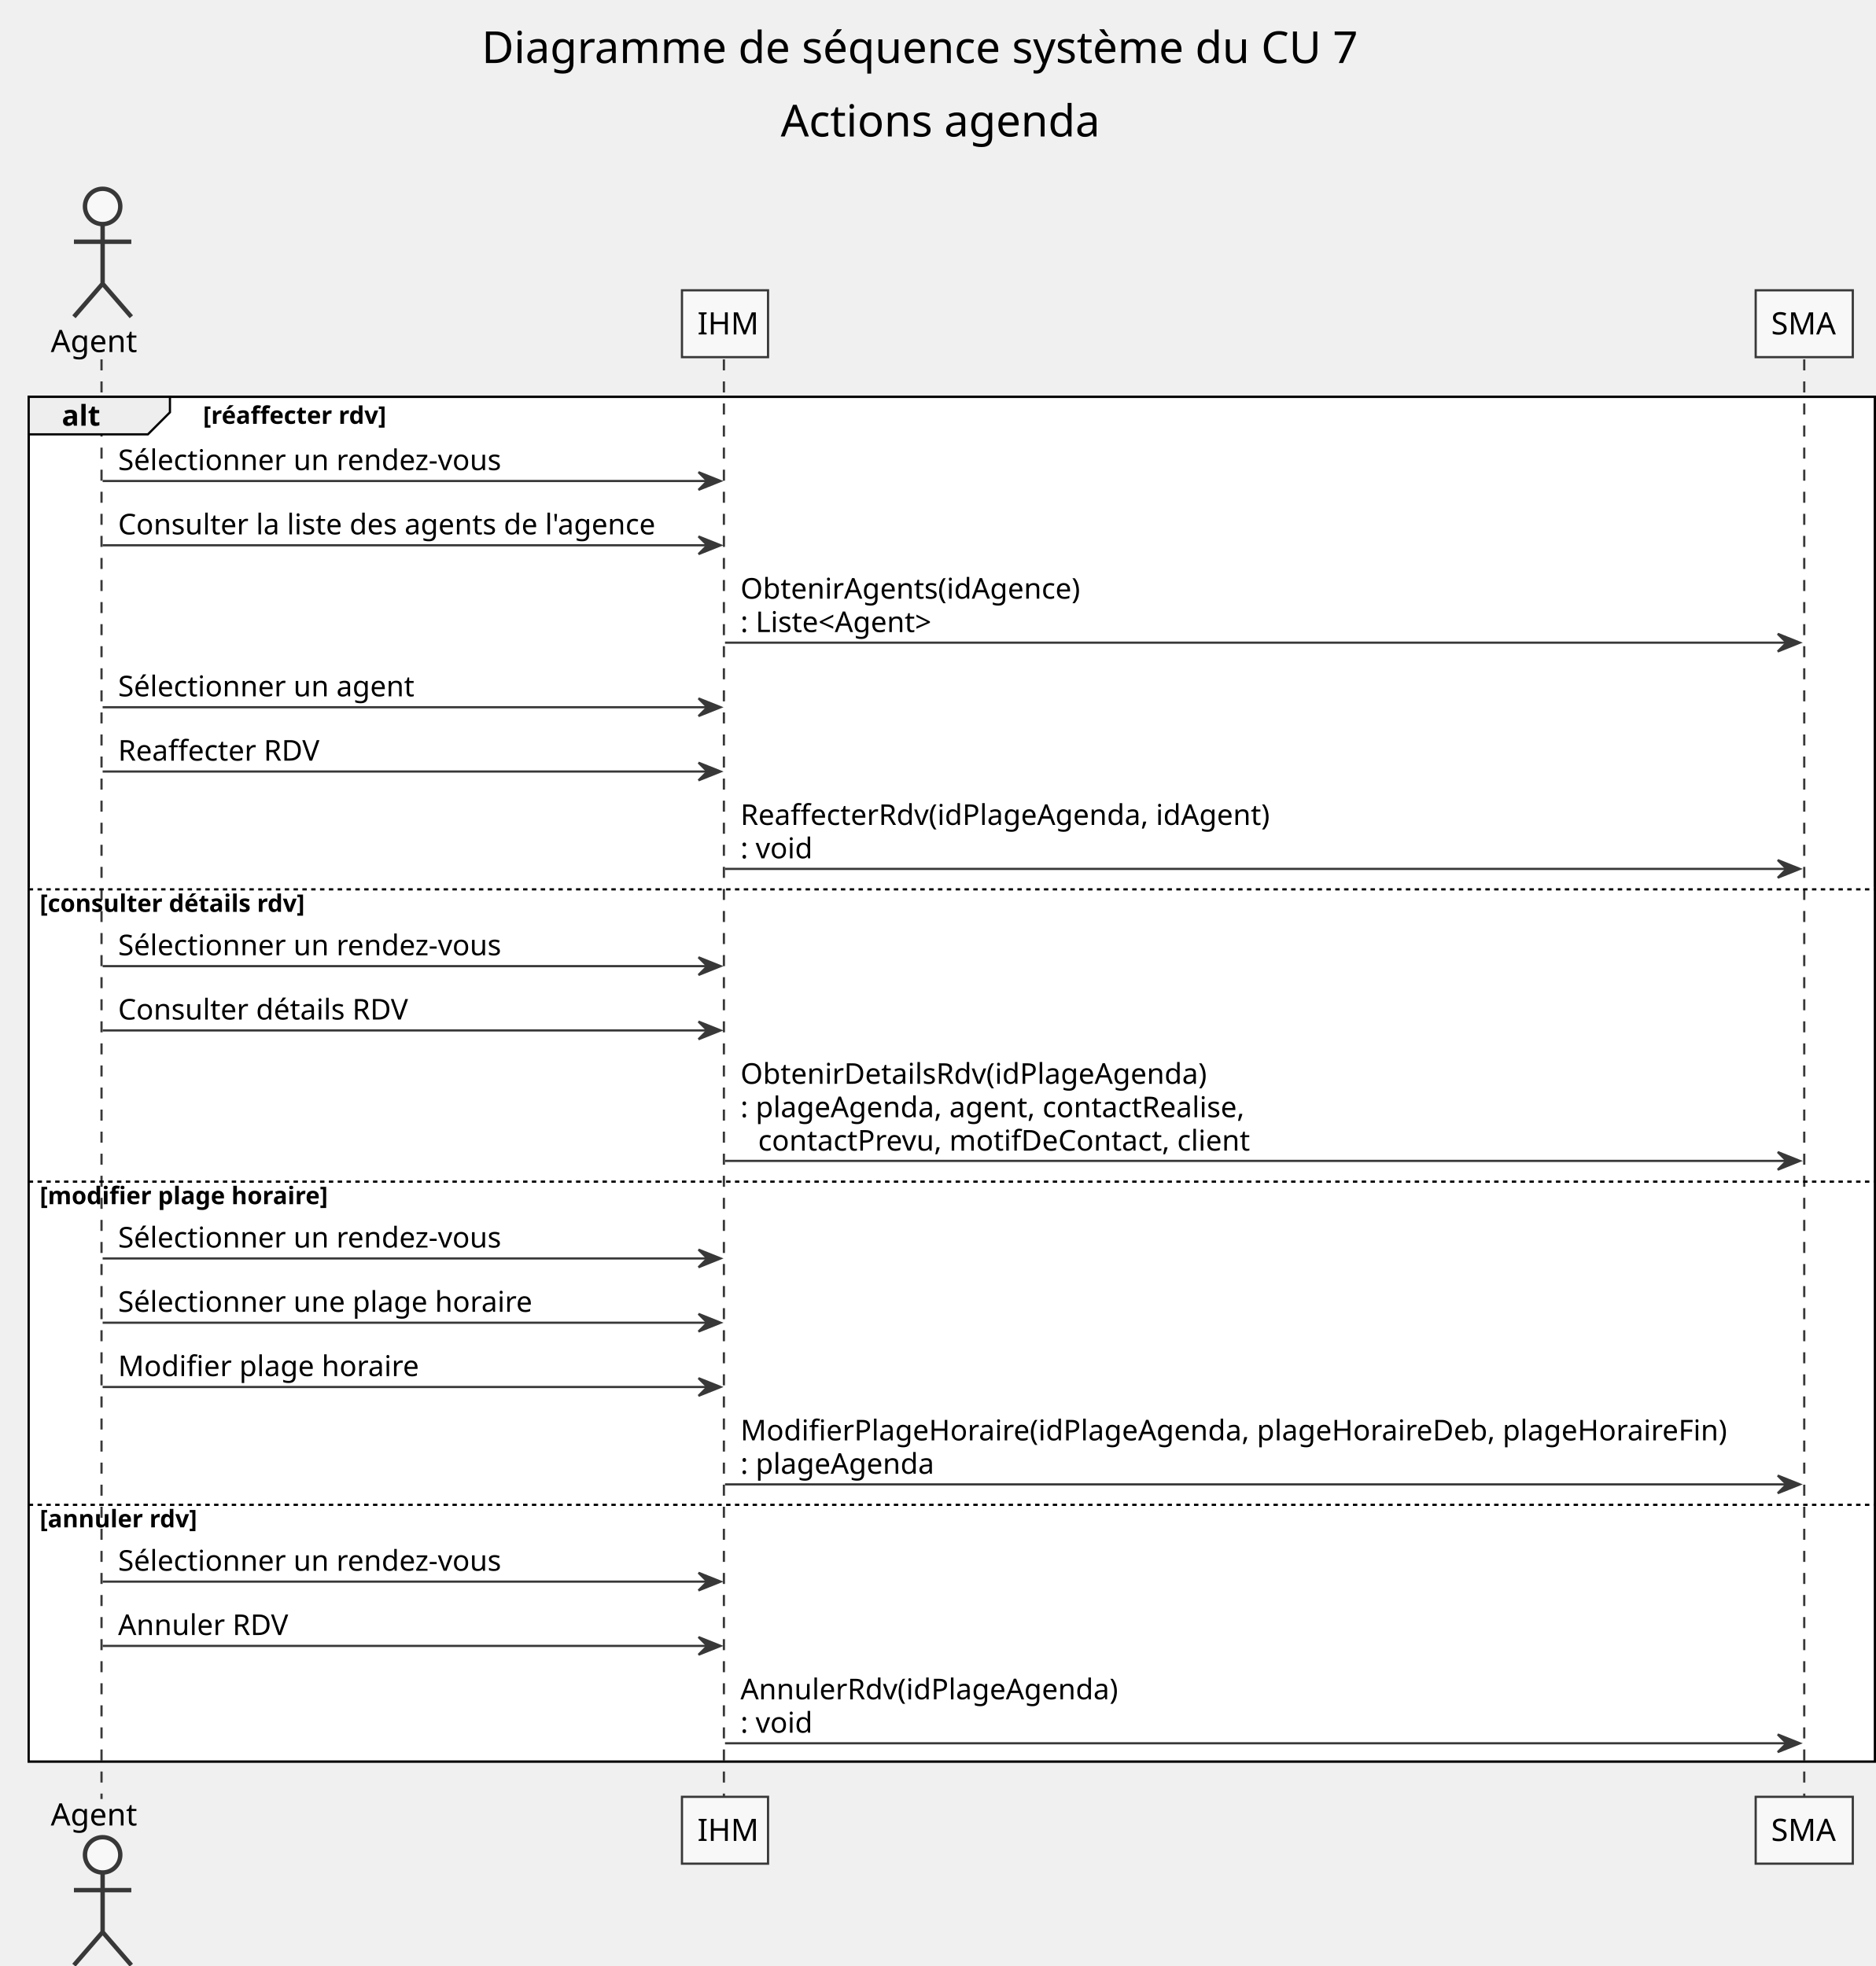
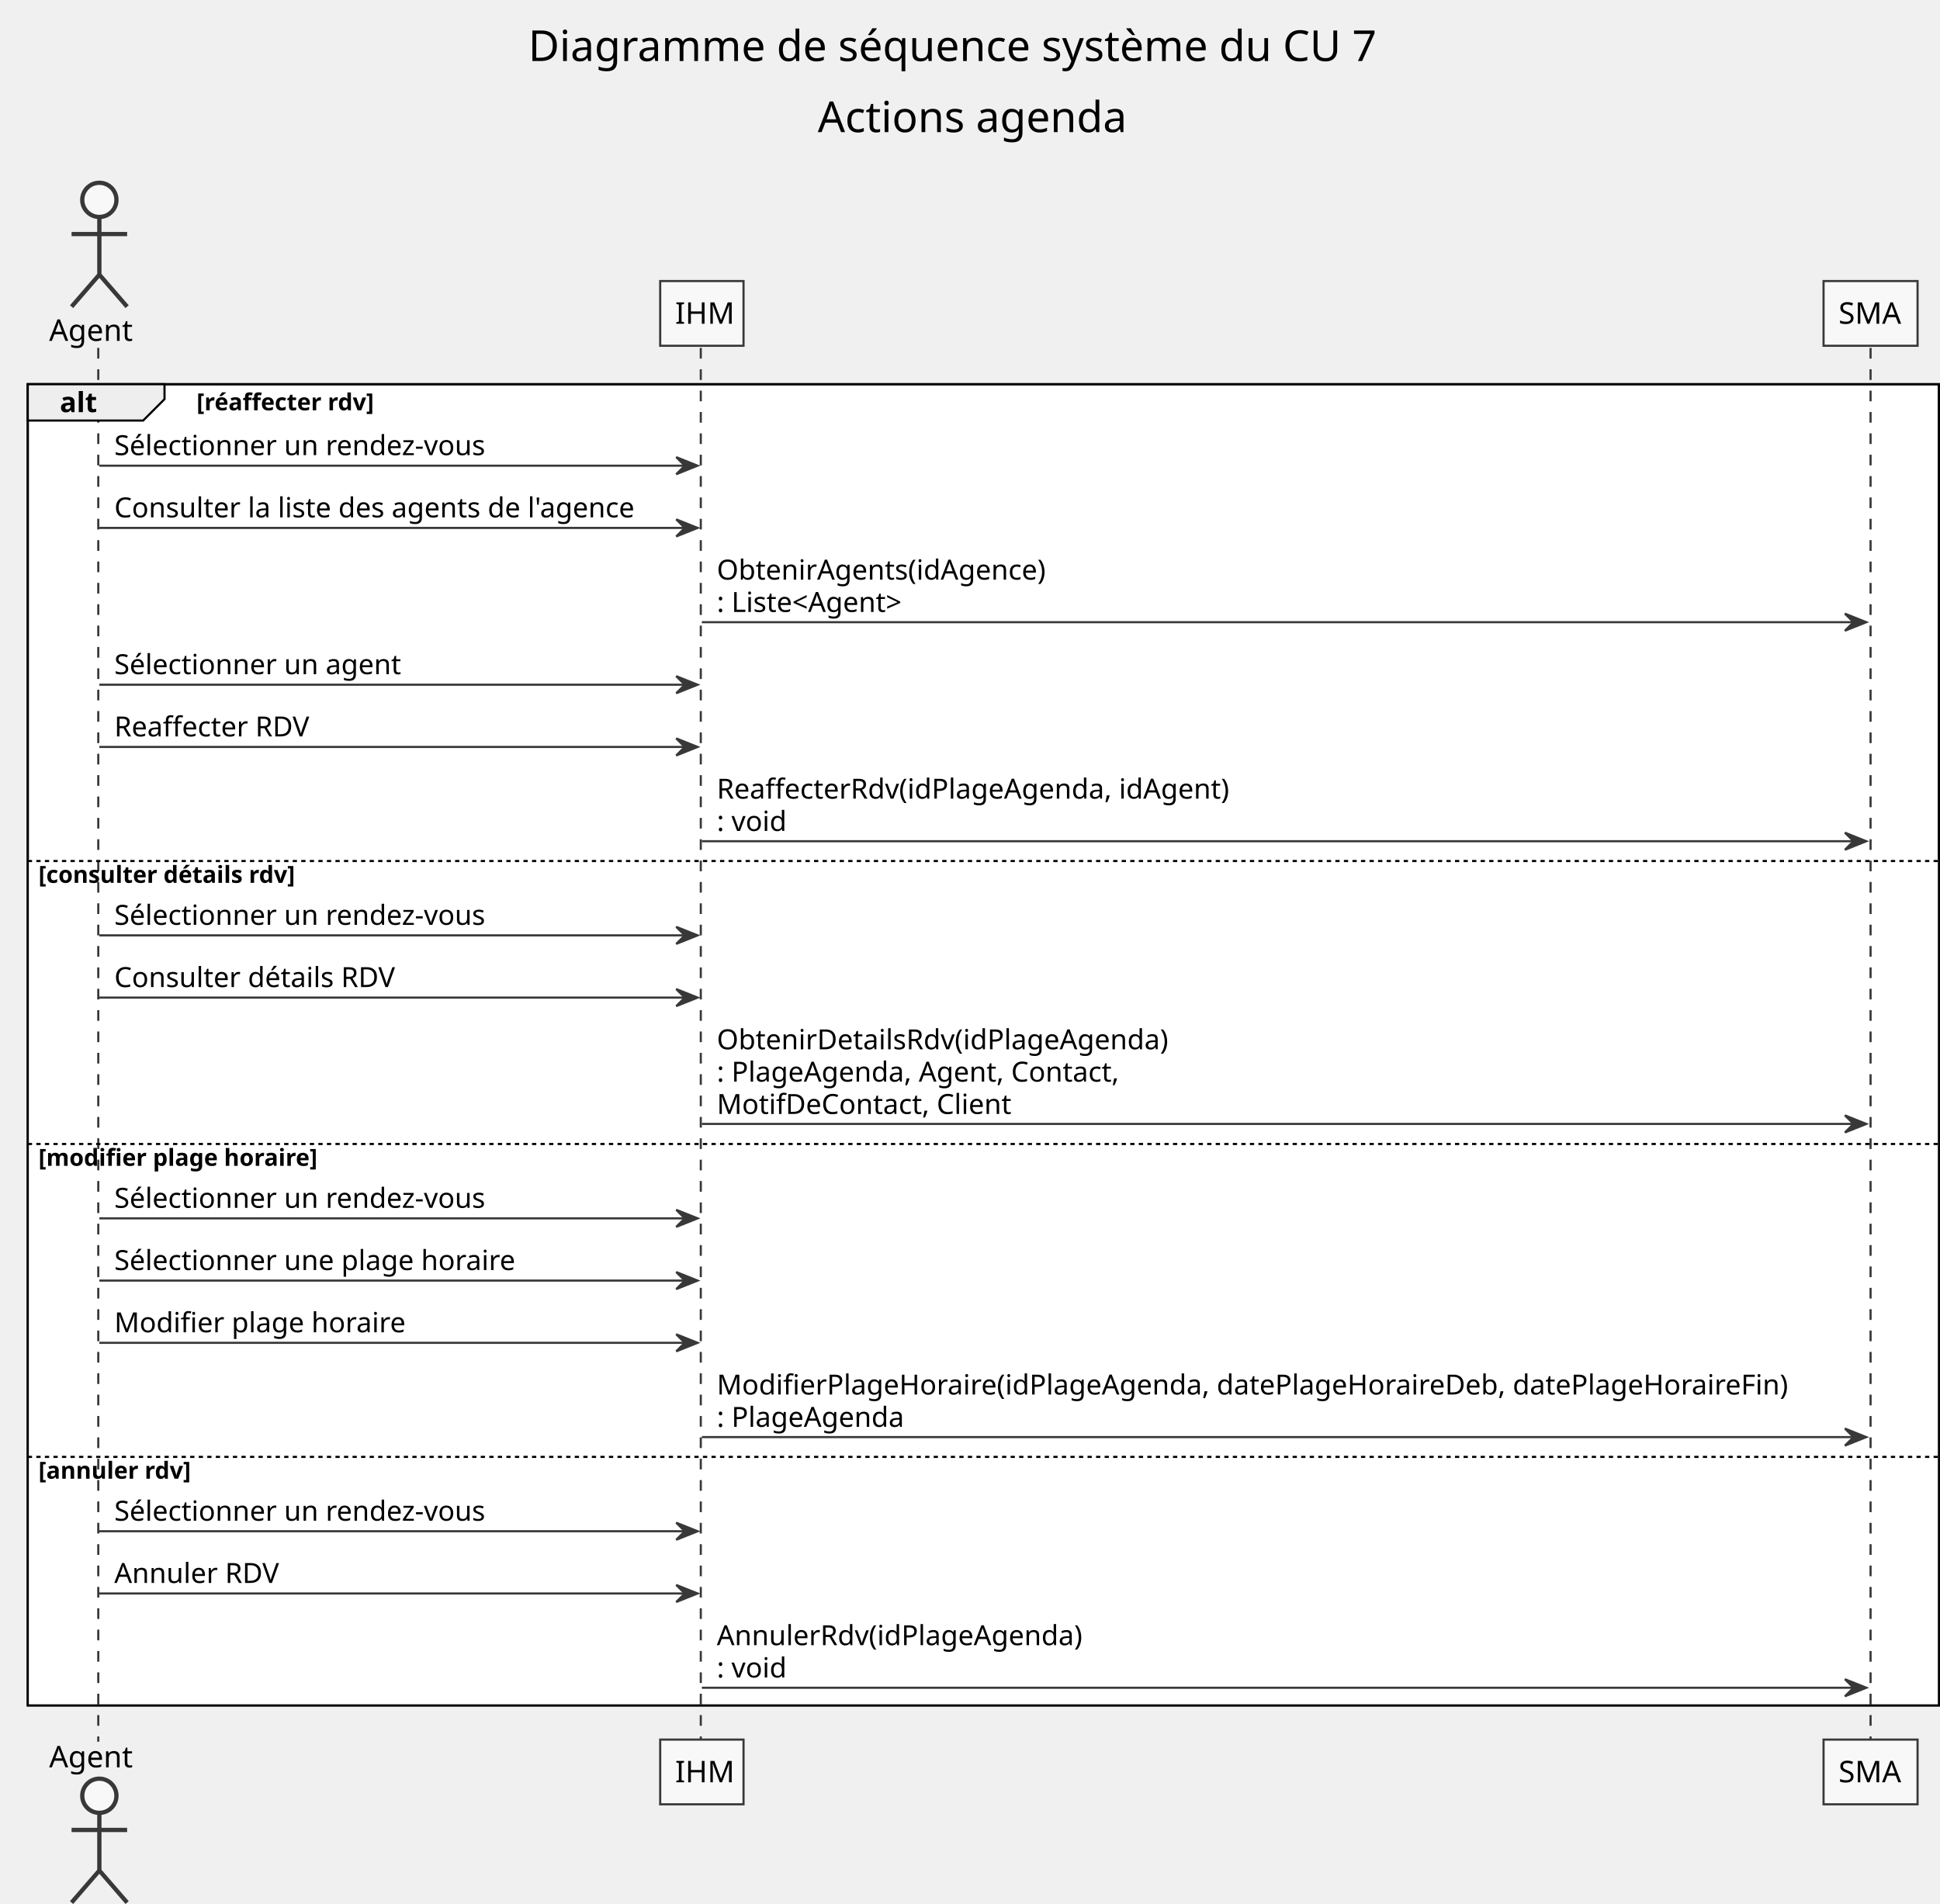
- <svg xmlns="http://www.w3.org/2000/svg" height="891px" style="width:850px;height:891px;" version="1.1" viewBox="0 0 850 891" width="850px">
+ <svg xmlns="http://www.w3.org/2000/svg" height="891px" style="width:908px;height:891px;" version="1.1" viewBox="0 0 908 891" width="908px">
  <defs />
  <g>
-     <text fill="#000000" font-family="sans-serif" font-size="20" lengthAdjust="spacingAndGlyphs" textLength="426" x="218.25" y="28.564">Diagramme de séquence système du CU 7</text>
-     <line style="stroke: none; stroke-width: 1.0;" x1="218.25" x2="644.25" y1="38.281" y2="38.281" />
-     <text fill="#000000" font-family="sans-serif" font-size="20" lengthAdjust="spacingAndGlyphs" textLength="155" x="353.75" y="61.846">Actions agenda</text>
-     <line style="stroke: none; stroke-width: 1.0;" x1="218.25" x2="644.25" y1="71.562" y2="71.562" />
-     <rect fill="#FFFFFF" height="618.469" style="stroke: #000000; stroke-width: 1.0;" width="836.5" x="13" y="179.859" />
-     <rect fill="#FFFFFF" height="132.469" style="stroke: none; stroke-width: 1.0;" width="836.5" x="13" y="402.055" />
-     <rect fill="#FFFFFF" height="146.469" style="stroke: none; stroke-width: 1.0;" width="836.5" x="13" y="534.523" />
-     <rect fill="#FFFFFF" height="117.336" style="stroke: none; stroke-width: 1.0;" width="836.5" x="13" y="680.992" />
+     <text fill="#000000" font-family="sans-serif" font-size="20" lengthAdjust="spacingAndGlyphs" textLength="426" x="247.25" y="28.564">Diagramme de séquence système du CU 7</text>
+     <line style="stroke: none; stroke-width: 1.0;" x1="247.25" x2="673.25" y1="38.281" y2="38.281" />
+     <text fill="#000000" font-family="sans-serif" font-size="20" lengthAdjust="spacingAndGlyphs" textLength="155" x="382.75" y="61.846">Actions agenda</text>
+     <line style="stroke: none; stroke-width: 1.0;" x1="247.25" x2="673.25" y1="71.562" y2="71.562" />
+     <rect fill="#FFFFFF" height="618.469" style="stroke: #000000; stroke-width: 1.0;" width="894.5" x="13" y="179.859" />
+     <rect fill="#FFFFFF" height="132.469" style="stroke: none; stroke-width: 1.0;" width="894.5" x="13" y="402.055" />
+     <rect fill="#FFFFFF" height="146.469" style="stroke: none; stroke-width: 1.0;" width="894.5" x="13" y="534.523" />
+     <rect fill="#FFFFFF" height="117.336" style="stroke: none; stroke-width: 1.0;" width="894.5" x="13" y="680.992" />
    <line style="stroke: #383838; stroke-width: 1.0; stroke-dasharray: 5.0,5.0;" x1="46" x2="46" y1="162.859" y2="815.328" />
    <line style="stroke: #383838; stroke-width: 1.0; stroke-dasharray: 5.0,5.0;" x1="328" x2="328" y1="162.859" y2="815.328" />
-     <line style="stroke: #383838; stroke-width: 1.0; stroke-dasharray: 5.0,5.0;" x1="817.5" x2="817.5" y1="162.859" y2="815.328" />
+     <line style="stroke: #383838; stroke-width: 1.0; stroke-dasharray: 5.0,5.0;" x1="875.5" x2="875.5" y1="162.859" y2="815.328" />
    <text fill="#000000" font-family="sans-serif" font-size="14" lengthAdjust="spacingAndGlyphs" textLength="41" x="23" y="159.558">Agent</text>
    <ellipse cx="46.5" cy="93.562" fill="#F8F8F8" rx="8" ry="8" style="stroke: #383838; stroke-width: 2.0;" />
    <path d="M46.5,101.562 L46.5,128.562 M33.5,109.562 L59.5,109.562 M46.5,128.562 L33.5,143.562 M46.5,128.562 L59.5,143.562 " fill="#F8F8F8" style="stroke: #383838; stroke-width: 2.0;" />
    <text fill="#000000" font-family="sans-serif" font-size="14" lengthAdjust="spacingAndGlyphs" textLength="41" x="23" y="827.323">Agent</text>
    <ellipse cx="46.5" cy="840.625" fill="#F8F8F8" rx="8" ry="8" style="stroke: #383838; stroke-width: 2.0;" />
    <path d="M46.5,848.625 L46.5,875.625 M33.5,856.625 L59.5,856.625 M46.5,875.625 L33.5,890.625 M46.5,875.625 L59.5,890.625 " fill="#F8F8F8" style="stroke: #383838; stroke-width: 2.0;" />
    <rect fill="#F8F8F8" height="30.297" style="stroke: #383838; stroke-width: 1.0;" width="39" x="309" y="131.562" />
    <text fill="#000000" font-family="sans-serif" font-size="14" lengthAdjust="spacingAndGlyphs" textLength="25" x="316" y="151.558">IHM</text>
    <rect fill="#F8F8F8" height="30.297" style="stroke: #383838; stroke-width: 1.0;" width="39" x="309" y="814.328" />
    <text fill="#000000" font-family="sans-serif" font-size="14" lengthAdjust="spacingAndGlyphs" textLength="25" x="316" y="834.323">IHM</text>
-     <rect fill="#F8F8F8" height="30.297" style="stroke: #383838; stroke-width: 1.0;" width="44" x="795.5" y="131.562" />
-     <text fill="#000000" font-family="sans-serif" font-size="14" lengthAdjust="spacingAndGlyphs" textLength="30" x="802.5" y="151.558">SMA</text>
-     <rect fill="#F8F8F8" height="30.297" style="stroke: #383838; stroke-width: 1.0;" width="44" x="795.5" y="814.328" />
-     <text fill="#000000" font-family="sans-serif" font-size="14" lengthAdjust="spacingAndGlyphs" textLength="30" x="802.5" y="834.323">SMA</text>
-     <rect fill="none" height="618.469" style="stroke: #000000; stroke-width: 1.0;" width="836.5" x="13" y="179.859" />
+     <rect fill="#F8F8F8" height="30.297" style="stroke: #383838; stroke-width: 1.0;" width="44" x="853.5" y="131.562" />
+     <text fill="#000000" font-family="sans-serif" font-size="14" lengthAdjust="spacingAndGlyphs" textLength="30" x="860.5" y="151.558">SMA</text>
+     <rect fill="#F8F8F8" height="30.297" style="stroke: #383838; stroke-width: 1.0;" width="44" x="853.5" y="814.328" />
+     <text fill="#000000" font-family="sans-serif" font-size="14" lengthAdjust="spacingAndGlyphs" textLength="30" x="860.5" y="834.323">SMA</text>
+     <rect fill="none" height="618.469" style="stroke: #000000; stroke-width: 1.0;" width="894.5" x="13" y="179.859" />
    <polygon fill="#EEEEEE" points="13,179.859,77,179.859,77,186.859,67,196.859,13,196.859,13,179.859" style="stroke: #000000; stroke-width: 1.0;" />
    <text fill="#000000" font-family="sans-serif" font-size="13" font-weight="bold" lengthAdjust="spacingAndGlyphs" textLength="19" x="28" y="192.926">alt</text>
    <text fill="#000000" font-family="sans-serif" font-size="11" font-weight="bold" lengthAdjust="spacingAndGlyphs" textLength="98" x="92" y="192.07">[réaffecter rdv]</text>
    <polygon fill="#383838" points="316.5,213.992,326.5,217.992,316.5,221.992,320.5,217.992" style="stroke: #383838; stroke-width: 1.0;" />
    <line style="stroke: #383838; stroke-width: 1.0;" x1="46.5" x2="322.5" y1="217.992" y2="217.992" />
    <text fill="#000000" font-family="sans-serif" font-size="13" lengthAdjust="spacingAndGlyphs" textLength="183" x="53.5" y="213.059">Sélectionner un rendez-vous</text>
    <polygon fill="#383838" points="316.5,243.125,326.5,247.125,316.5,251.125,320.5,247.125" style="stroke: #383838; stroke-width: 1.0;" />
    <line style="stroke: #383838; stroke-width: 1.0;" x1="46.5" x2="322.5" y1="247.125" y2="247.125" />
    <text fill="#000000" font-family="sans-serif" font-size="13" lengthAdjust="spacingAndGlyphs" textLength="258" x="53.5" y="242.192">Consulter la liste des agents de l'agence</text>
-     <polygon fill="#383838" points="805.5,287.258,815.5,291.258,805.5,295.258,809.5,291.258" style="stroke: #383838; stroke-width: 1.0;" />
-     <line style="stroke: #383838; stroke-width: 1.0;" x1="328.5" x2="811.5" y1="291.258" y2="291.258" />
+     <polygon fill="#383838" points="863.5,287.258,873.5,291.258,863.5,295.258,867.5,291.258" style="stroke: #383838; stroke-width: 1.0;" />
+     <line style="stroke: #383838; stroke-width: 1.0;" x1="328.5" x2="869.5" y1="291.258" y2="291.258" />
    <text fill="#000000" font-family="sans-serif" font-size="13" lengthAdjust="spacingAndGlyphs" textLength="161" x="335.5" y="271.325">ObtenirAgents(idAgence)</text>
    <text fill="#000000" font-family="sans-serif" font-size="13" lengthAdjust="spacingAndGlyphs" textLength="98" x="335.5" y="286.457">: Liste&lt;Agent&gt;</text>
    <polygon fill="#383838" points="316.5,316.523,326.5,320.523,316.5,324.523,320.5,320.523" style="stroke: #383838; stroke-width: 1.0;" />
    <line style="stroke: #383838; stroke-width: 1.0;" x1="46.5" x2="322.5" y1="320.523" y2="320.523" />
    <text fill="#000000" font-family="sans-serif" font-size="13" lengthAdjust="spacingAndGlyphs" textLength="141" x="53.5" y="315.59">Sélectionner un agent</text>
    <polygon fill="#383838" points="316.5,345.656,326.5,349.656,316.5,353.656,320.5,349.656" style="stroke: #383838; stroke-width: 1.0;" />
    <line style="stroke: #383838; stroke-width: 1.0;" x1="46.5" x2="322.5" y1="349.656" y2="349.656" />
    <text fill="#000000" font-family="sans-serif" font-size="13" lengthAdjust="spacingAndGlyphs" textLength="96" x="53.5" y="344.723">Reaffecter RDV</text>
-     <polygon fill="#383838" points="805.5,389.789,815.5,393.789,805.5,397.789,809.5,393.789" style="stroke: #383838; stroke-width: 1.0;" />
-     <line style="stroke: #383838; stroke-width: 1.0;" x1="328.5" x2="811.5" y1="393.789" y2="393.789" />
+     <polygon fill="#383838" points="863.5,389.789,873.5,393.789,863.5,397.789,867.5,393.789" style="stroke: #383838; stroke-width: 1.0;" />
+     <line style="stroke: #383838; stroke-width: 1.0;" x1="328.5" x2="869.5" y1="393.789" y2="393.789" />
    <text fill="#000000" font-family="sans-serif" font-size="13" lengthAdjust="spacingAndGlyphs" textLength="250" x="335.5" y="373.856">ReaffecterRdv(idPlageAgenda, idAgent)</text>
    <text fill="#000000" font-family="sans-serif" font-size="13" lengthAdjust="spacingAndGlyphs" textLength="34" x="335.5" y="388.989">: void</text>
-     <line style="stroke: #000000; stroke-width: 1.0; stroke-dasharray: 2.0,2.0;" x1="13" x2="849.5" y1="403.055" y2="403.055" />
+     <line style="stroke: #000000; stroke-width: 1.0; stroke-dasharray: 2.0,2.0;" x1="13" x2="907.5" y1="403.055" y2="403.055" />
    <text fill="#000000" font-family="sans-serif" font-size="11" font-weight="bold" lengthAdjust="spacingAndGlyphs" textLength="142" x="18" y="413.265">[consulter détails rdv]</text>
    <polygon fill="#383838" points="316.5,433.859,326.5,437.859,316.5,441.859,320.5,437.859" style="stroke: #383838; stroke-width: 1.0;" />
    <line style="stroke: #383838; stroke-width: 1.0;" x1="46.5" x2="322.5" y1="437.859" y2="437.859" />
    <text fill="#000000" font-family="sans-serif" font-size="13" lengthAdjust="spacingAndGlyphs" textLength="183" x="53.5" y="432.926">Sélectionner un rendez-vous</text>
    <polygon fill="#383838" points="316.5,462.992,326.5,466.992,316.5,470.992,320.5,466.992" style="stroke: #383838; stroke-width: 1.0;" />
    <line style="stroke: #383838; stroke-width: 1.0;" x1="46.5" x2="322.5" y1="466.992" y2="466.992" />
    <text fill="#000000" font-family="sans-serif" font-size="13" lengthAdjust="spacingAndGlyphs" textLength="138" x="53.5" y="462.059">Consulter détails RDV</text>
-     <polygon fill="#383838" points="805.5,522.125,815.5,526.125,805.5,530.125,809.5,526.125" style="stroke: #383838; stroke-width: 1.0;" />
-     <line style="stroke: #383838; stroke-width: 1.0;" x1="328.5" x2="811.5" y1="526.125" y2="526.125" />
+     <polygon fill="#383838" points="863.5,522.125,873.5,526.125,863.5,530.125,867.5,526.125" style="stroke: #383838; stroke-width: 1.0;" />
+     <line style="stroke: #383838; stroke-width: 1.0;" x1="328.5" x2="869.5" y1="526.125" y2="526.125" />
    <text fill="#000000" font-family="sans-serif" font-size="13" lengthAdjust="spacingAndGlyphs" textLength="219" x="335.5" y="491.192">ObtenirDetailsRdv(idPlageAgenda)</text>
-     <text fill="#000000" font-family="sans-serif" font-size="13" lengthAdjust="spacingAndGlyphs" textLength="242" x="335.5" y="506.325">: plageAgenda, agent, contactRealise,</text>
-     <text fill="#000000" font-family="sans-serif" font-size="13" lengthAdjust="spacingAndGlyphs" textLength="235" x="343.5" y="521.457">contactPrevu, motifDeContact, client</text>
-     <line style="stroke: #000000; stroke-width: 1.0; stroke-dasharray: 2.0,2.0;" x1="13" x2="849.5" y1="535.523" y2="535.523" />
+     <text fill="#000000" font-family="sans-serif" font-size="13" lengthAdjust="spacingAndGlyphs" textLength="200" x="335.5" y="506.325">: PlageAgenda, Agent, Contact,</text>
+     <text fill="#000000" font-family="sans-serif" font-size="13" lengthAdjust="spacingAndGlyphs" textLength="143" x="335.5" y="521.457">MotifDeContact, Client</text>
+     <line style="stroke: #000000; stroke-width: 1.0; stroke-dasharray: 2.0,2.0;" x1="13" x2="907.5" y1="535.523" y2="535.523" />
    <text fill="#000000" font-family="sans-serif" font-size="11" font-weight="bold" lengthAdjust="spacingAndGlyphs" textLength="153" x="18" y="545.734">[modifier plage horaire]</text>
    <polygon fill="#383838" points="316.5,566.328,326.5,570.328,316.5,574.328,320.5,570.328" style="stroke: #383838; stroke-width: 1.0;" />
    <line style="stroke: #383838; stroke-width: 1.0;" x1="46.5" x2="322.5" y1="570.328" y2="570.328" />
    <text fill="#000000" font-family="sans-serif" font-size="13" lengthAdjust="spacingAndGlyphs" textLength="183" x="53.5" y="565.395">Sélectionner un rendez-vous</text>
    <polygon fill="#383838" points="316.5,595.461,326.5,599.461,316.5,603.461,320.5,599.461" style="stroke: #383838; stroke-width: 1.0;" />
    <line style="stroke: #383838; stroke-width: 1.0;" x1="46.5" x2="322.5" y1="599.461" y2="599.461" />
    <text fill="#000000" font-family="sans-serif" font-size="13" lengthAdjust="spacingAndGlyphs" textLength="196" x="53.5" y="594.528">Sélectionner une plage horaire</text>
    <polygon fill="#383838" points="316.5,624.594,326.5,628.594,316.5,632.594,320.5,628.594" style="stroke: #383838; stroke-width: 1.0;" />
    <line style="stroke: #383838; stroke-width: 1.0;" x1="46.5" x2="322.5" y1="628.594" y2="628.594" />
    <text fill="#000000" font-family="sans-serif" font-size="13" lengthAdjust="spacingAndGlyphs" textLength="138" x="53.5" y="623.661">Modifier plage horaire</text>
-     <polygon fill="#383838" points="805.5,668.727,815.5,672.727,805.5,676.727,809.5,672.727" style="stroke: #383838; stroke-width: 1.0;" />
-     <line style="stroke: #383838; stroke-width: 1.0;" x1="328.5" x2="811.5" y1="672.727" y2="672.727" />
-     <text fill="#000000" font-family="sans-serif" font-size="13" lengthAdjust="spacingAndGlyphs" textLength="461" x="335.5" y="652.793">ModifierPlageHoraire(idPlageAgenda, plageHoraireDeb, plageHoraireFin)</text>
-     <text fill="#000000" font-family="sans-serif" font-size="13" lengthAdjust="spacingAndGlyphs" textLength="92" x="335.5" y="667.926">: plageAgenda</text>
-     <line style="stroke: #000000; stroke-width: 1.0; stroke-dasharray: 2.0,2.0;" x1="13" x2="849.5" y1="681.992" y2="681.992" />
+     <polygon fill="#383838" points="863.5,668.727,873.5,672.727,863.5,676.727,867.5,672.727" style="stroke: #383838; stroke-width: 1.0;" />
+     <line style="stroke: #383838; stroke-width: 1.0;" x1="328.5" x2="869.5" y1="672.727" y2="672.727" />
+     <text fill="#000000" font-family="sans-serif" font-size="13" lengthAdjust="spacingAndGlyphs" textLength="519" x="335.5" y="652.793">ModifierPlageHoraire(idPlageAgenda, datePlageHoraireDeb, datePlageHoraireFin)</text>
+     <text fill="#000000" font-family="sans-serif" font-size="13" lengthAdjust="spacingAndGlyphs" textLength="92" x="335.5" y="667.926">: PlageAgenda</text>
+     <line style="stroke: #000000; stroke-width: 1.0; stroke-dasharray: 2.0,2.0;" x1="13" x2="907.5" y1="681.992" y2="681.992" />
    <text fill="#000000" font-family="sans-serif" font-size="11" font-weight="bold" lengthAdjust="spacingAndGlyphs" textLength="83" x="18" y="692.203">[annuler rdv]</text>
    <polygon fill="#383838" points="316.5,712.797,326.5,716.797,316.5,720.797,320.5,716.797" style="stroke: #383838; stroke-width: 1.0;" />
    <line style="stroke: #383838; stroke-width: 1.0;" x1="46.5" x2="322.5" y1="716.797" y2="716.797" />
    <text fill="#000000" font-family="sans-serif" font-size="13" lengthAdjust="spacingAndGlyphs" textLength="183" x="53.5" y="711.864">Sélectionner un rendez-vous</text>
    <polygon fill="#383838" points="316.5,741.93,326.5,745.93,316.5,749.93,320.5,745.93" style="stroke: #383838; stroke-width: 1.0;" />
    <line style="stroke: #383838; stroke-width: 1.0;" x1="46.5" x2="322.5" y1="745.93" y2="745.93" />
    <text fill="#000000" font-family="sans-serif" font-size="13" lengthAdjust="spacingAndGlyphs" textLength="80" x="53.5" y="740.997">Annuler RDV</text>
-     <polygon fill="#383838" points="805.5,786.062,815.5,790.062,805.5,794.062,809.5,790.062" style="stroke: #383838; stroke-width: 1.0;" />
-     <line style="stroke: #383838; stroke-width: 1.0;" x1="328.5" x2="811.5" y1="790.062" y2="790.062" />
+     <polygon fill="#383838" points="863.5,786.062,873.5,790.062,863.5,794.062,867.5,790.062" style="stroke: #383838; stroke-width: 1.0;" />
+     <line style="stroke: #383838; stroke-width: 1.0;" x1="328.5" x2="869.5" y1="790.062" y2="790.062" />
    <text fill="#000000" font-family="sans-serif" font-size="13" lengthAdjust="spacingAndGlyphs" textLength="177" x="335.5" y="770.129">AnnulerRdv(idPlageAgenda)</text>
    <text fill="#000000" font-family="sans-serif" font-size="13" lengthAdjust="spacingAndGlyphs" textLength="34" x="335.5" y="785.262">: void</text>
  </g>
</svg>
